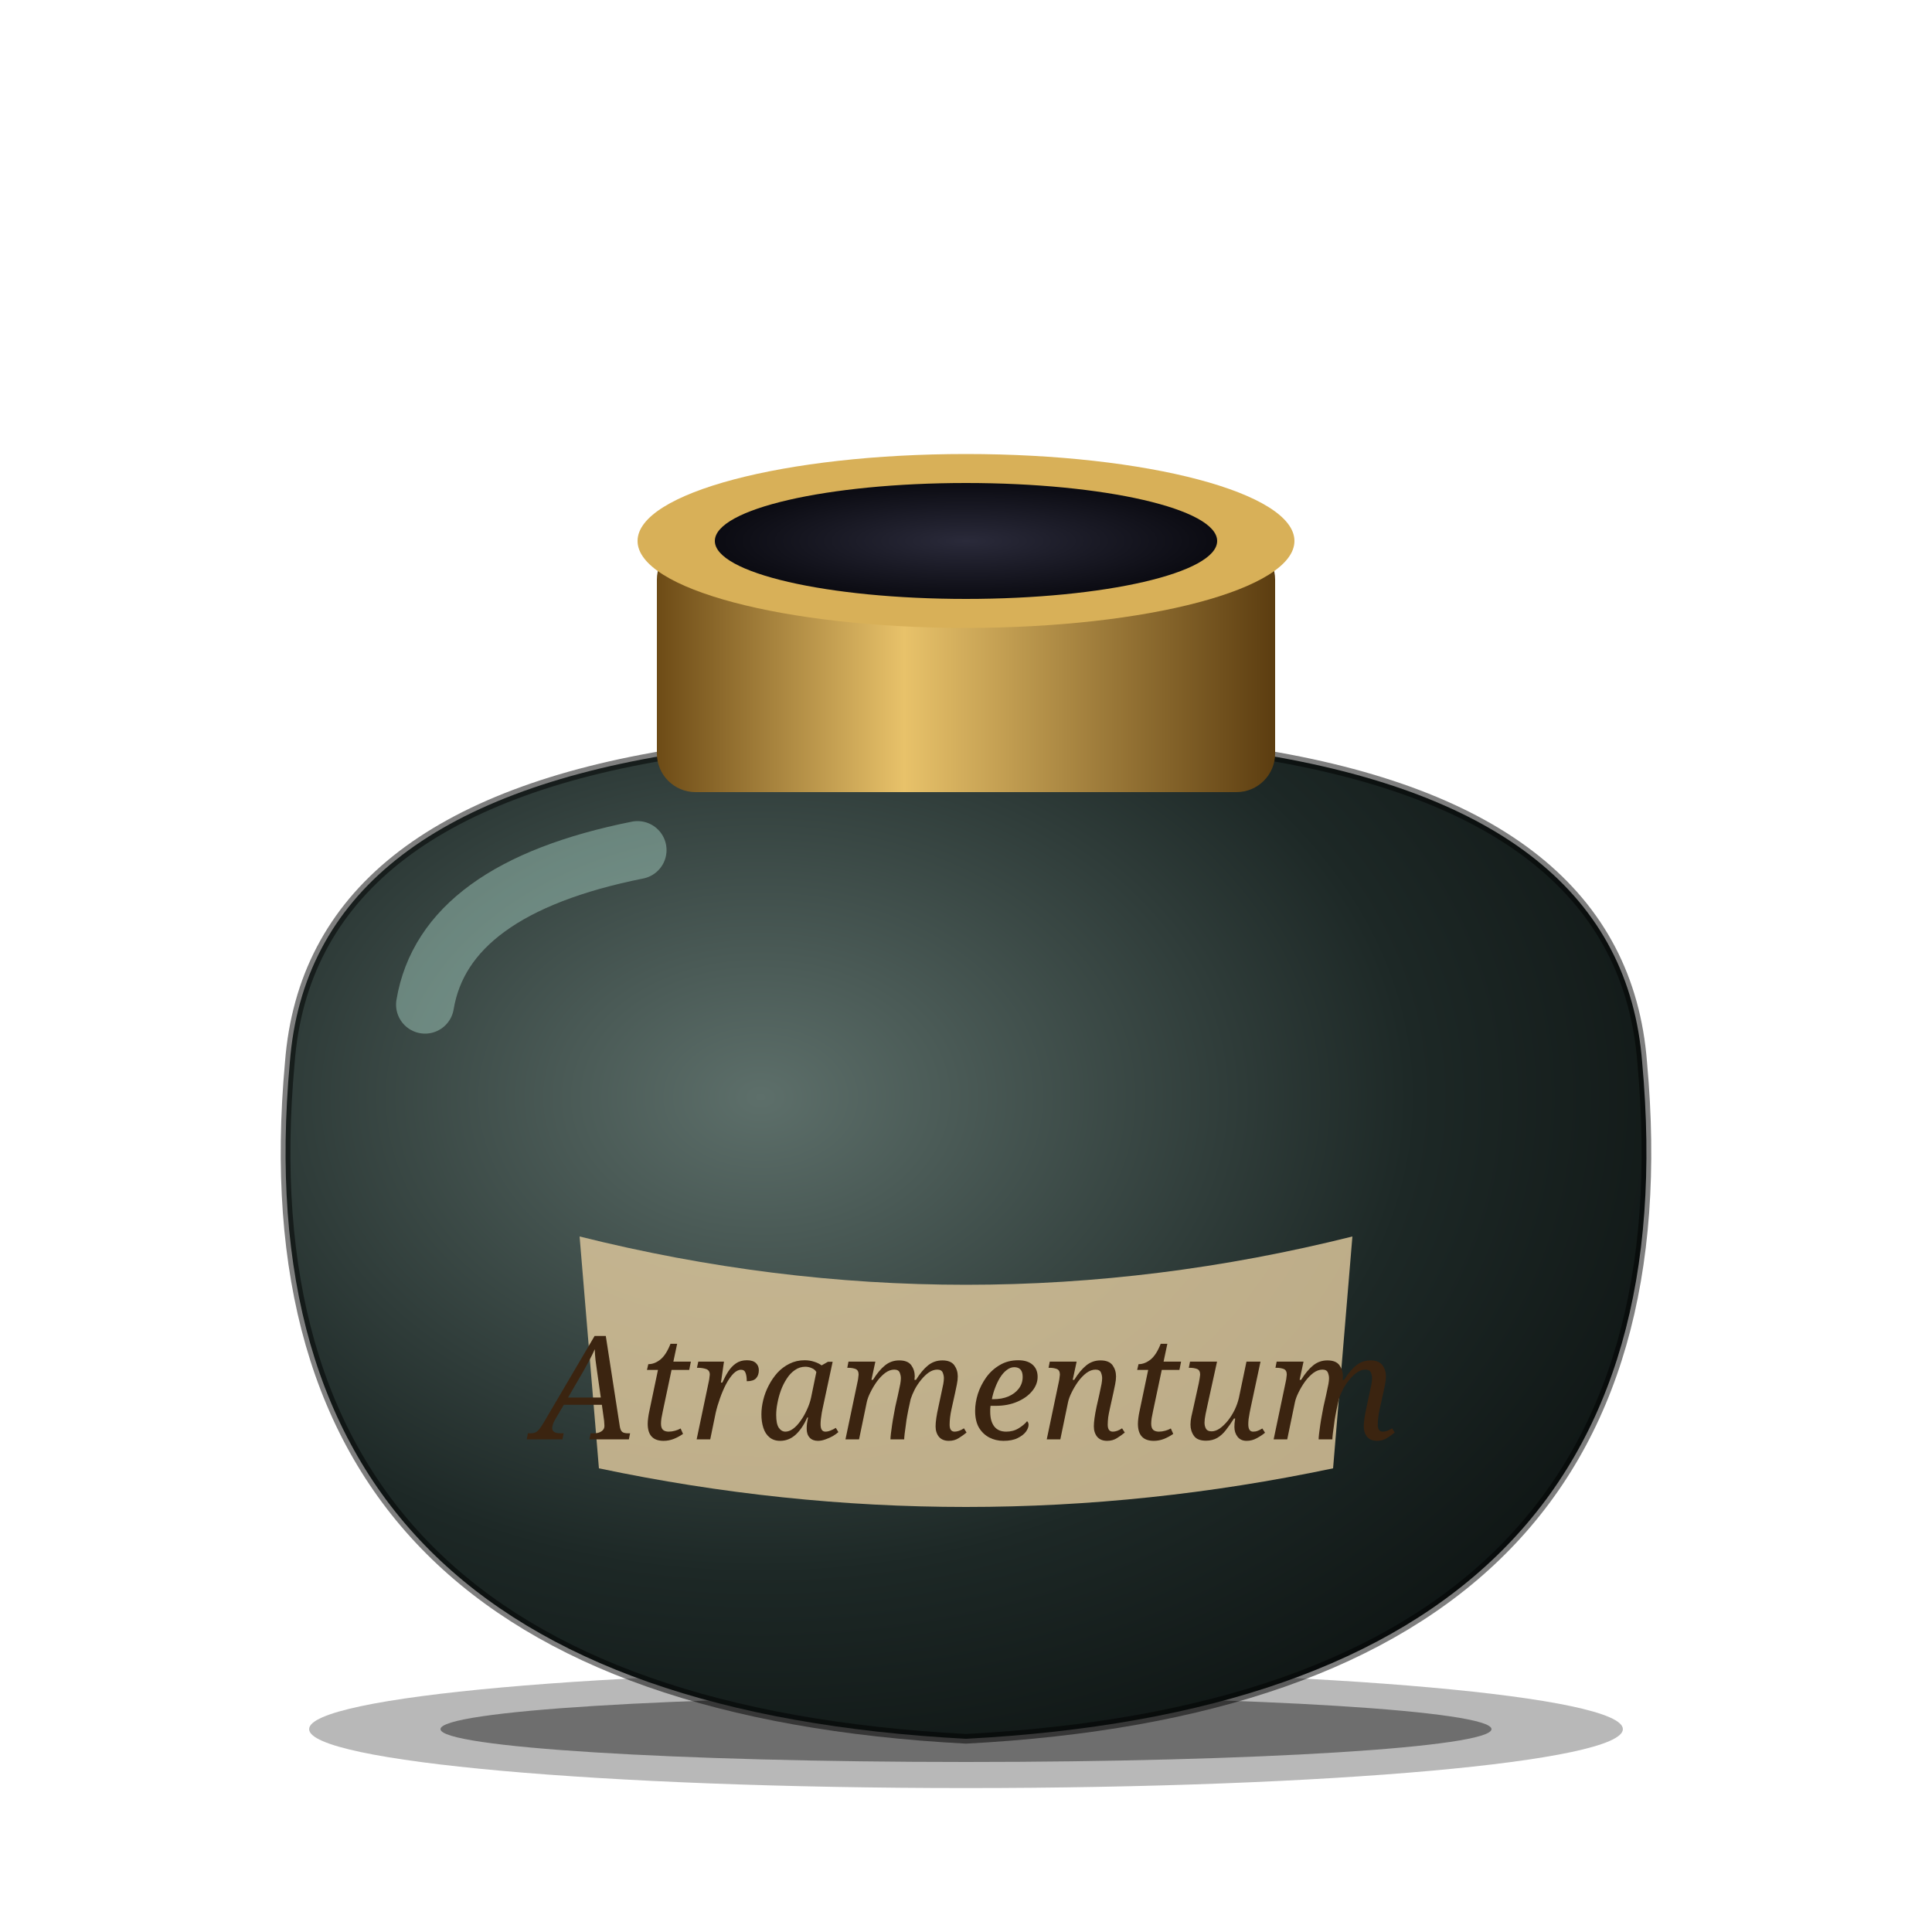
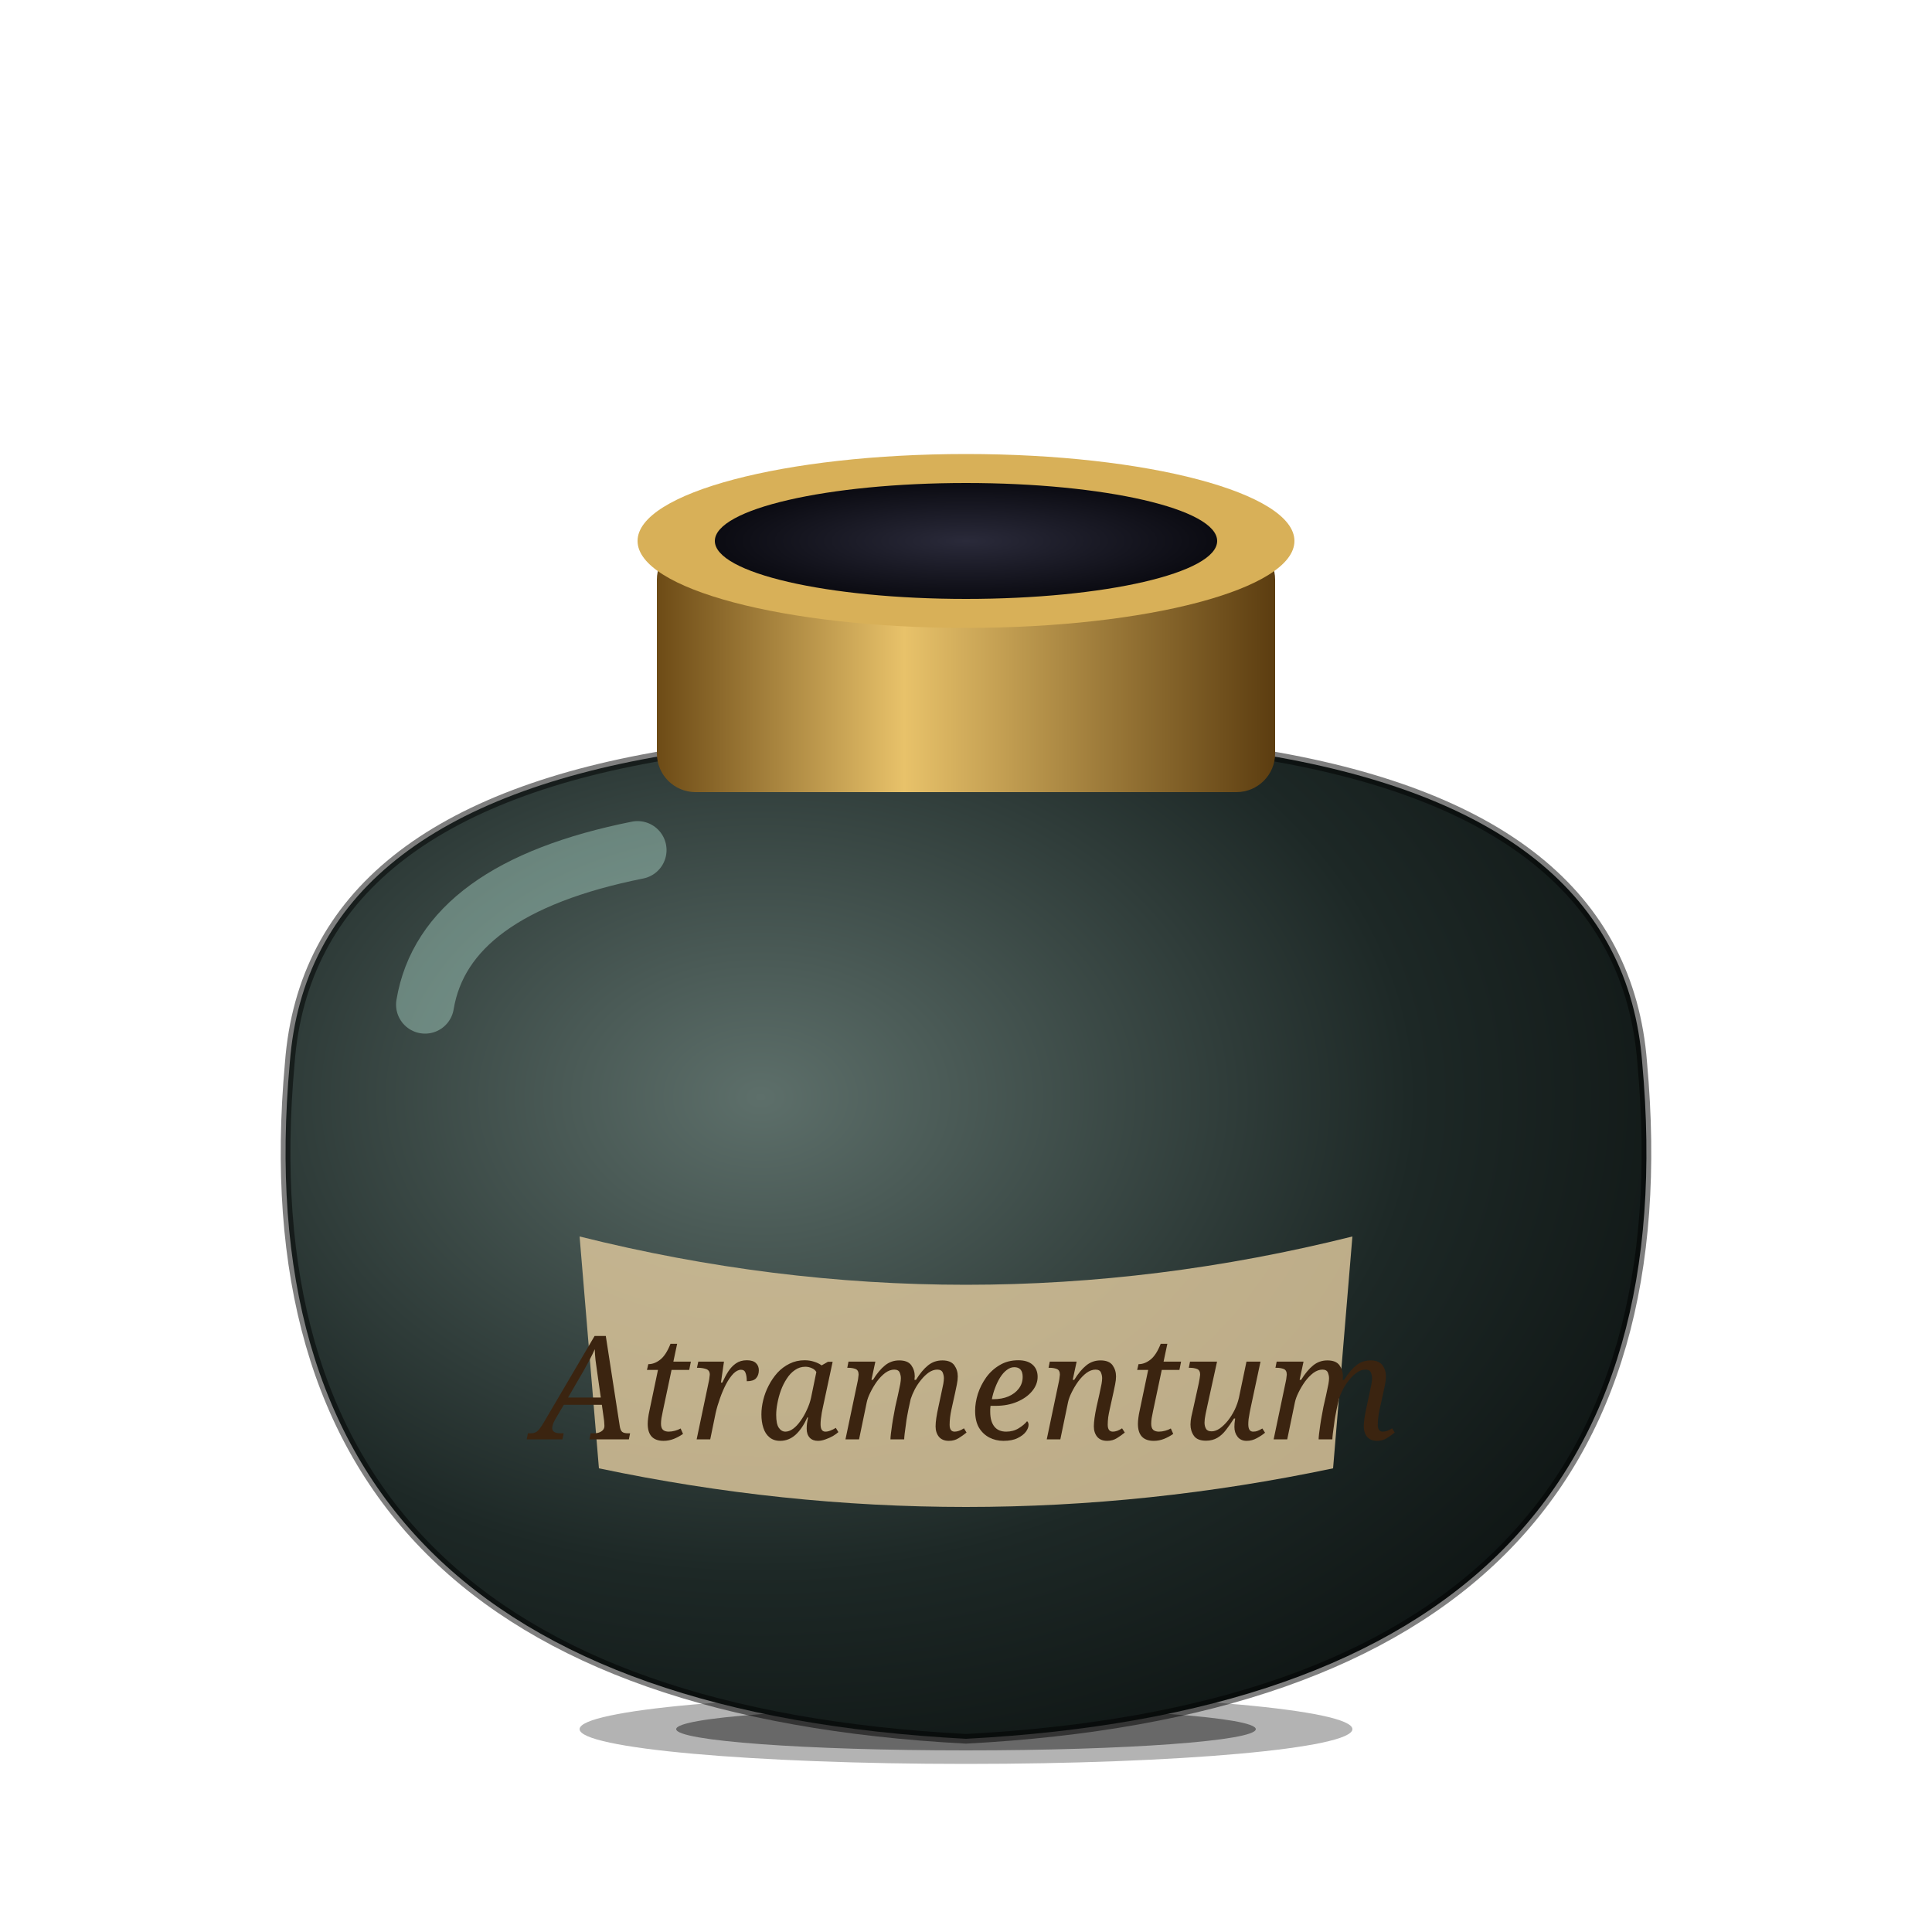
<svg xmlns="http://www.w3.org/2000/svg" width="200" height="200" viewBox="0 0 200 200">
  <defs>
    <radialGradient id="glass" cx=".35" cy=".35" r=".8">
      <stop offset="0" stop-color="#5d6f6a" />
      <stop offset=".6" stop-color="#1d2826" />
      <stop offset="1" stop-color="#0b100f" />
    </radialGradient>
    <linearGradient id="ibrass" x1="0" x2="1">
      <stop offset="0" stop-color="#6d4b16" />
      <stop offset=".4" stop-color="#e8c26a" />
      <stop offset="1" stop-color="#5c3d10" />
    </linearGradient>
    <radialGradient id="ink" cx=".5" cy=".5" r=".6">
      <stop offset="0" stop-color="#2a2a3a" />
      <stop offset="1" stop-color="#05050a" />
    </radialGradient>
  </defs>
-   <ellipse cx="100" cy="179" rx="68" ry="6.1" fill="#000" opacity=".28" />
-   <ellipse cx="100" cy="179" rx="54.4" ry="3.4" fill="#000" opacity=".4" />
+   <ellipse cx="100" cy="179" rx="40" ry="3.6" fill="#000" opacity=".3" />
+   <ellipse cx="100" cy="179" rx="30" ry="2.2" fill="#000" opacity=".42" />
  <path d="M30 110 Q24 176 100 180 Q176 176 170 110 Q168 84 130 78 L70 78 Q32 84 30 110Z" fill="url(#glass)" stroke="#000" stroke-opacity=".5" />
  <path d="M44 104 Q46 92 66 88" stroke="#cfe" stroke-opacity=".35" stroke-width="6" fill="none" stroke-linecap="round" />
  <rect x="68" y="56" width="64" height="26" rx="4" fill="url(#ibrass)" />
  <ellipse cx="100" cy="56" rx="34" ry="9" fill="#d8b058" />
  <ellipse cx="100" cy="56" rx="26" ry="6" fill="url(#ink)" />
  <path d="M60 128 Q100 138 140 128 L138 152 Q100 160 62 152Z" fill="#d9c49a" opacity=".85" />
  <text x="100" y="149" font-family="serif" font-size="15" text-anchor="middle" fill="#3b2410" font-style="italic">Atramentum</text>
</svg>
